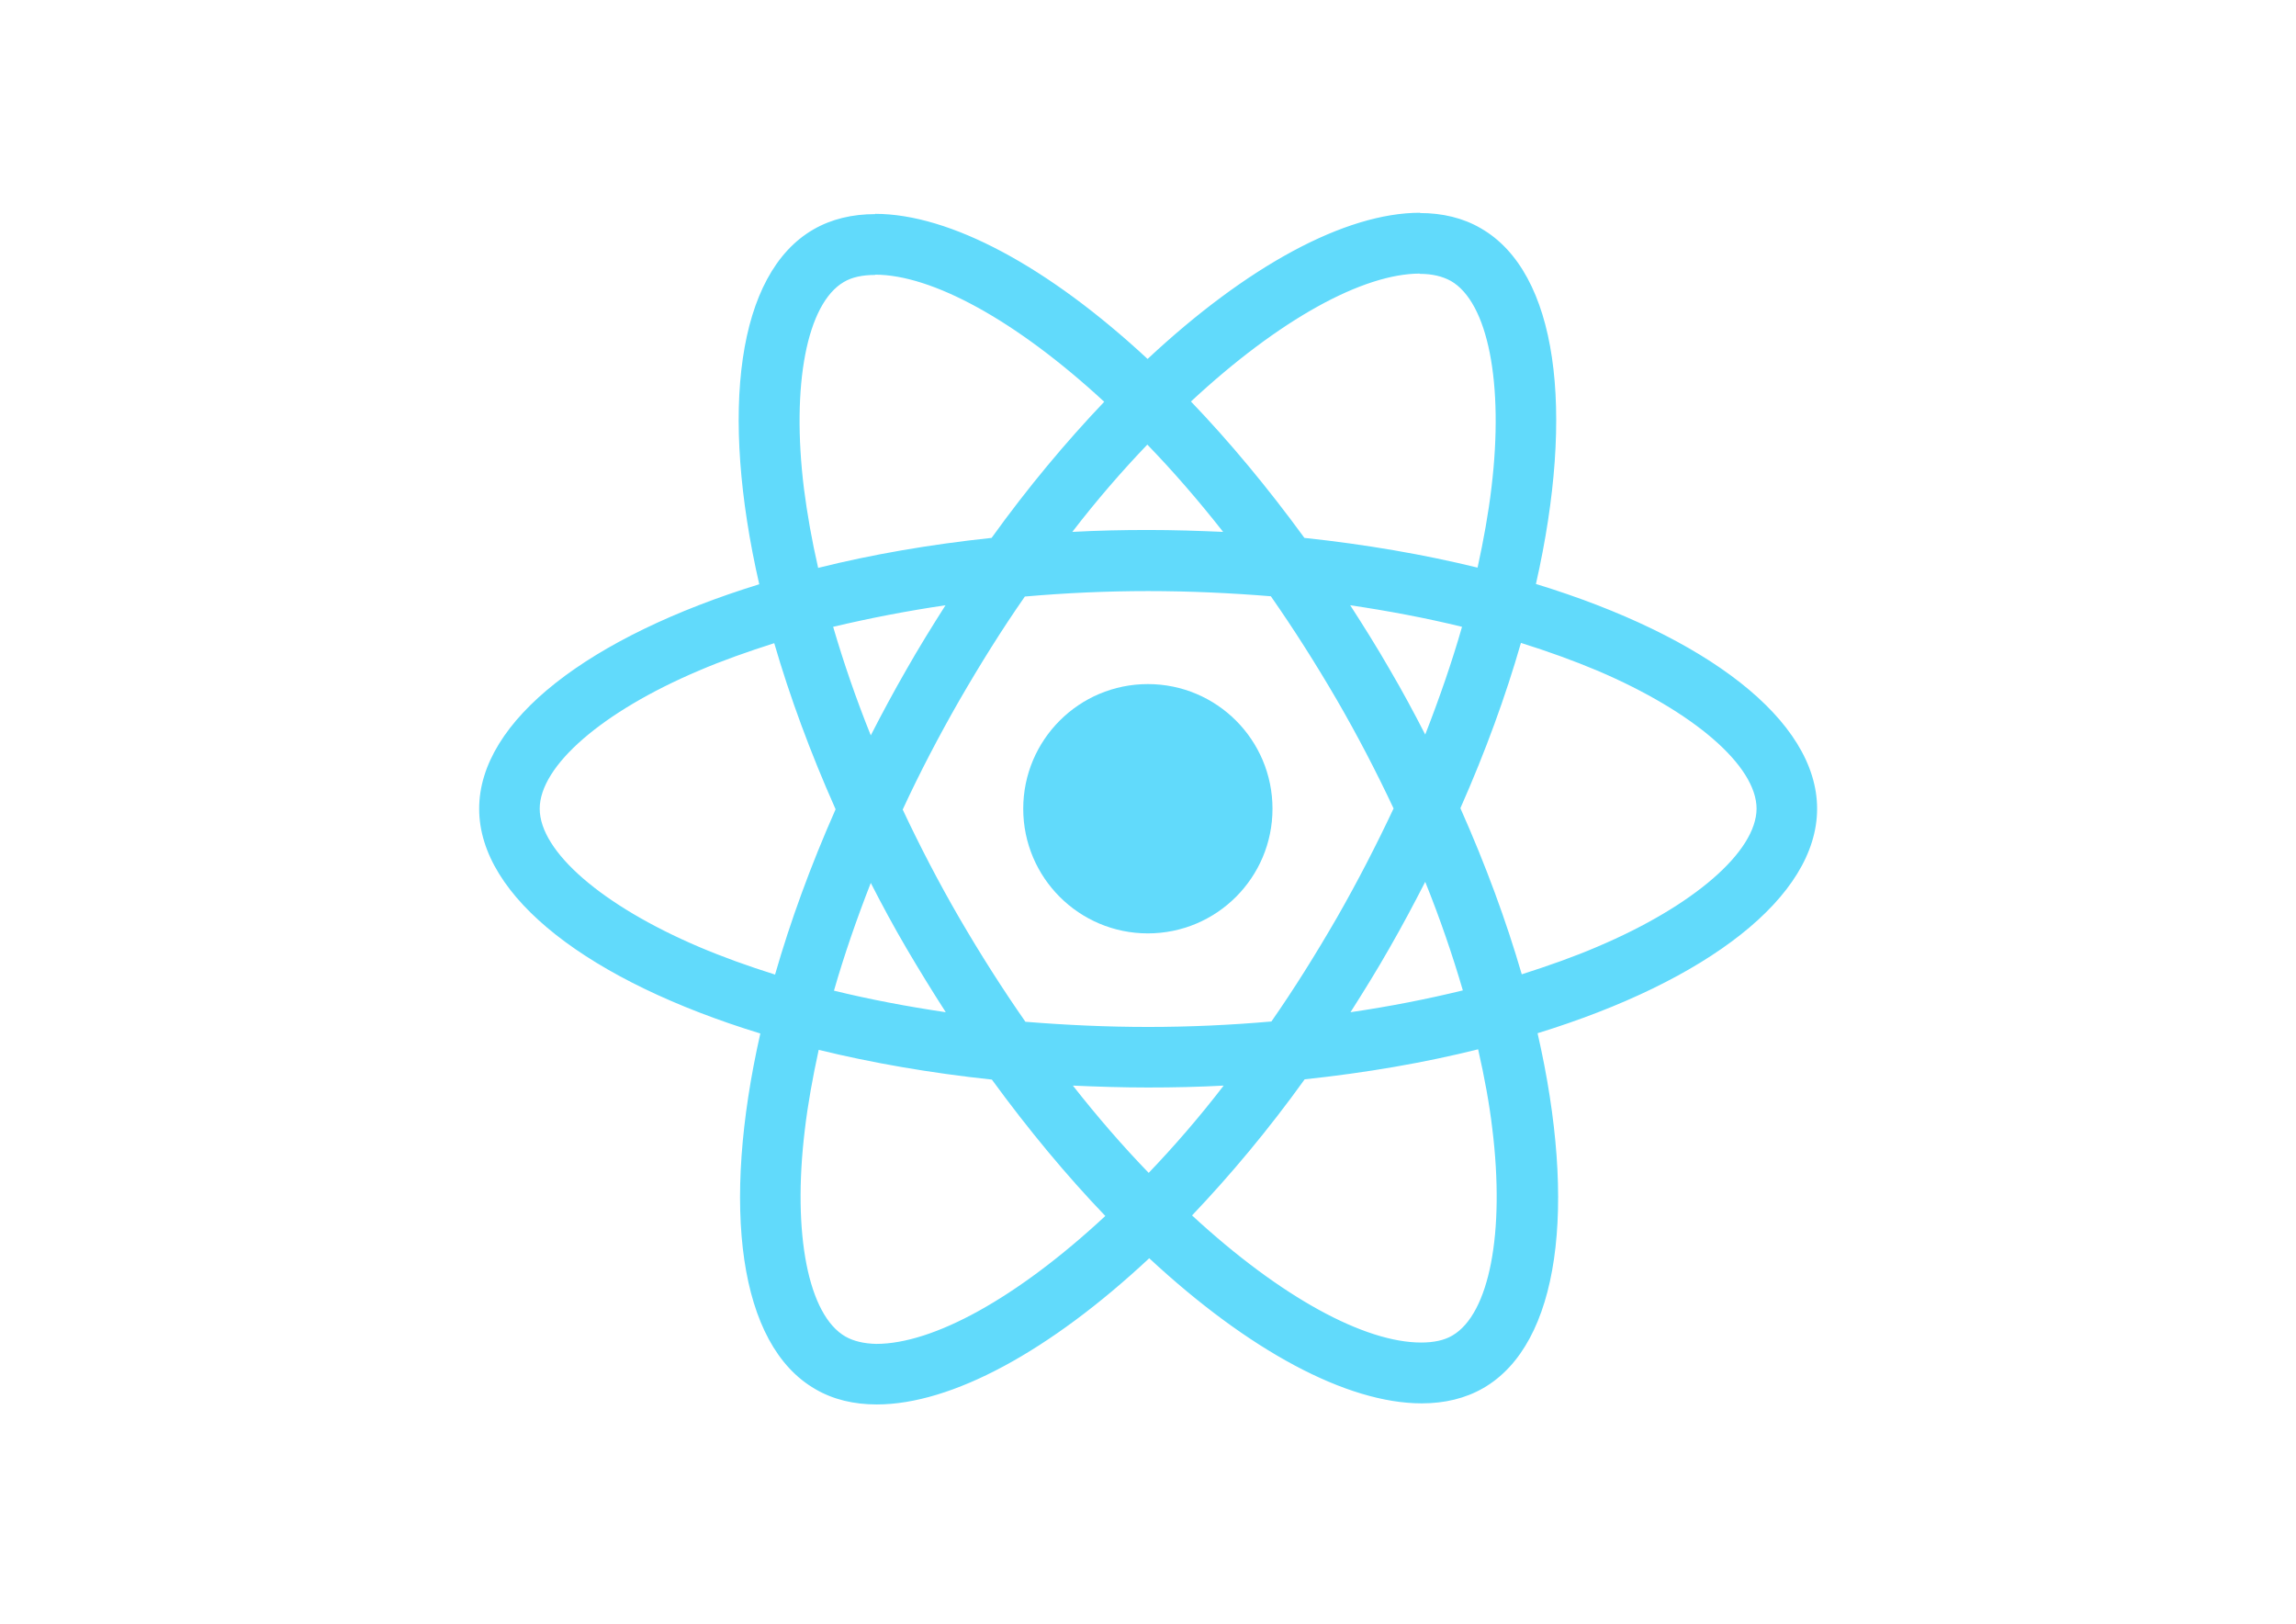
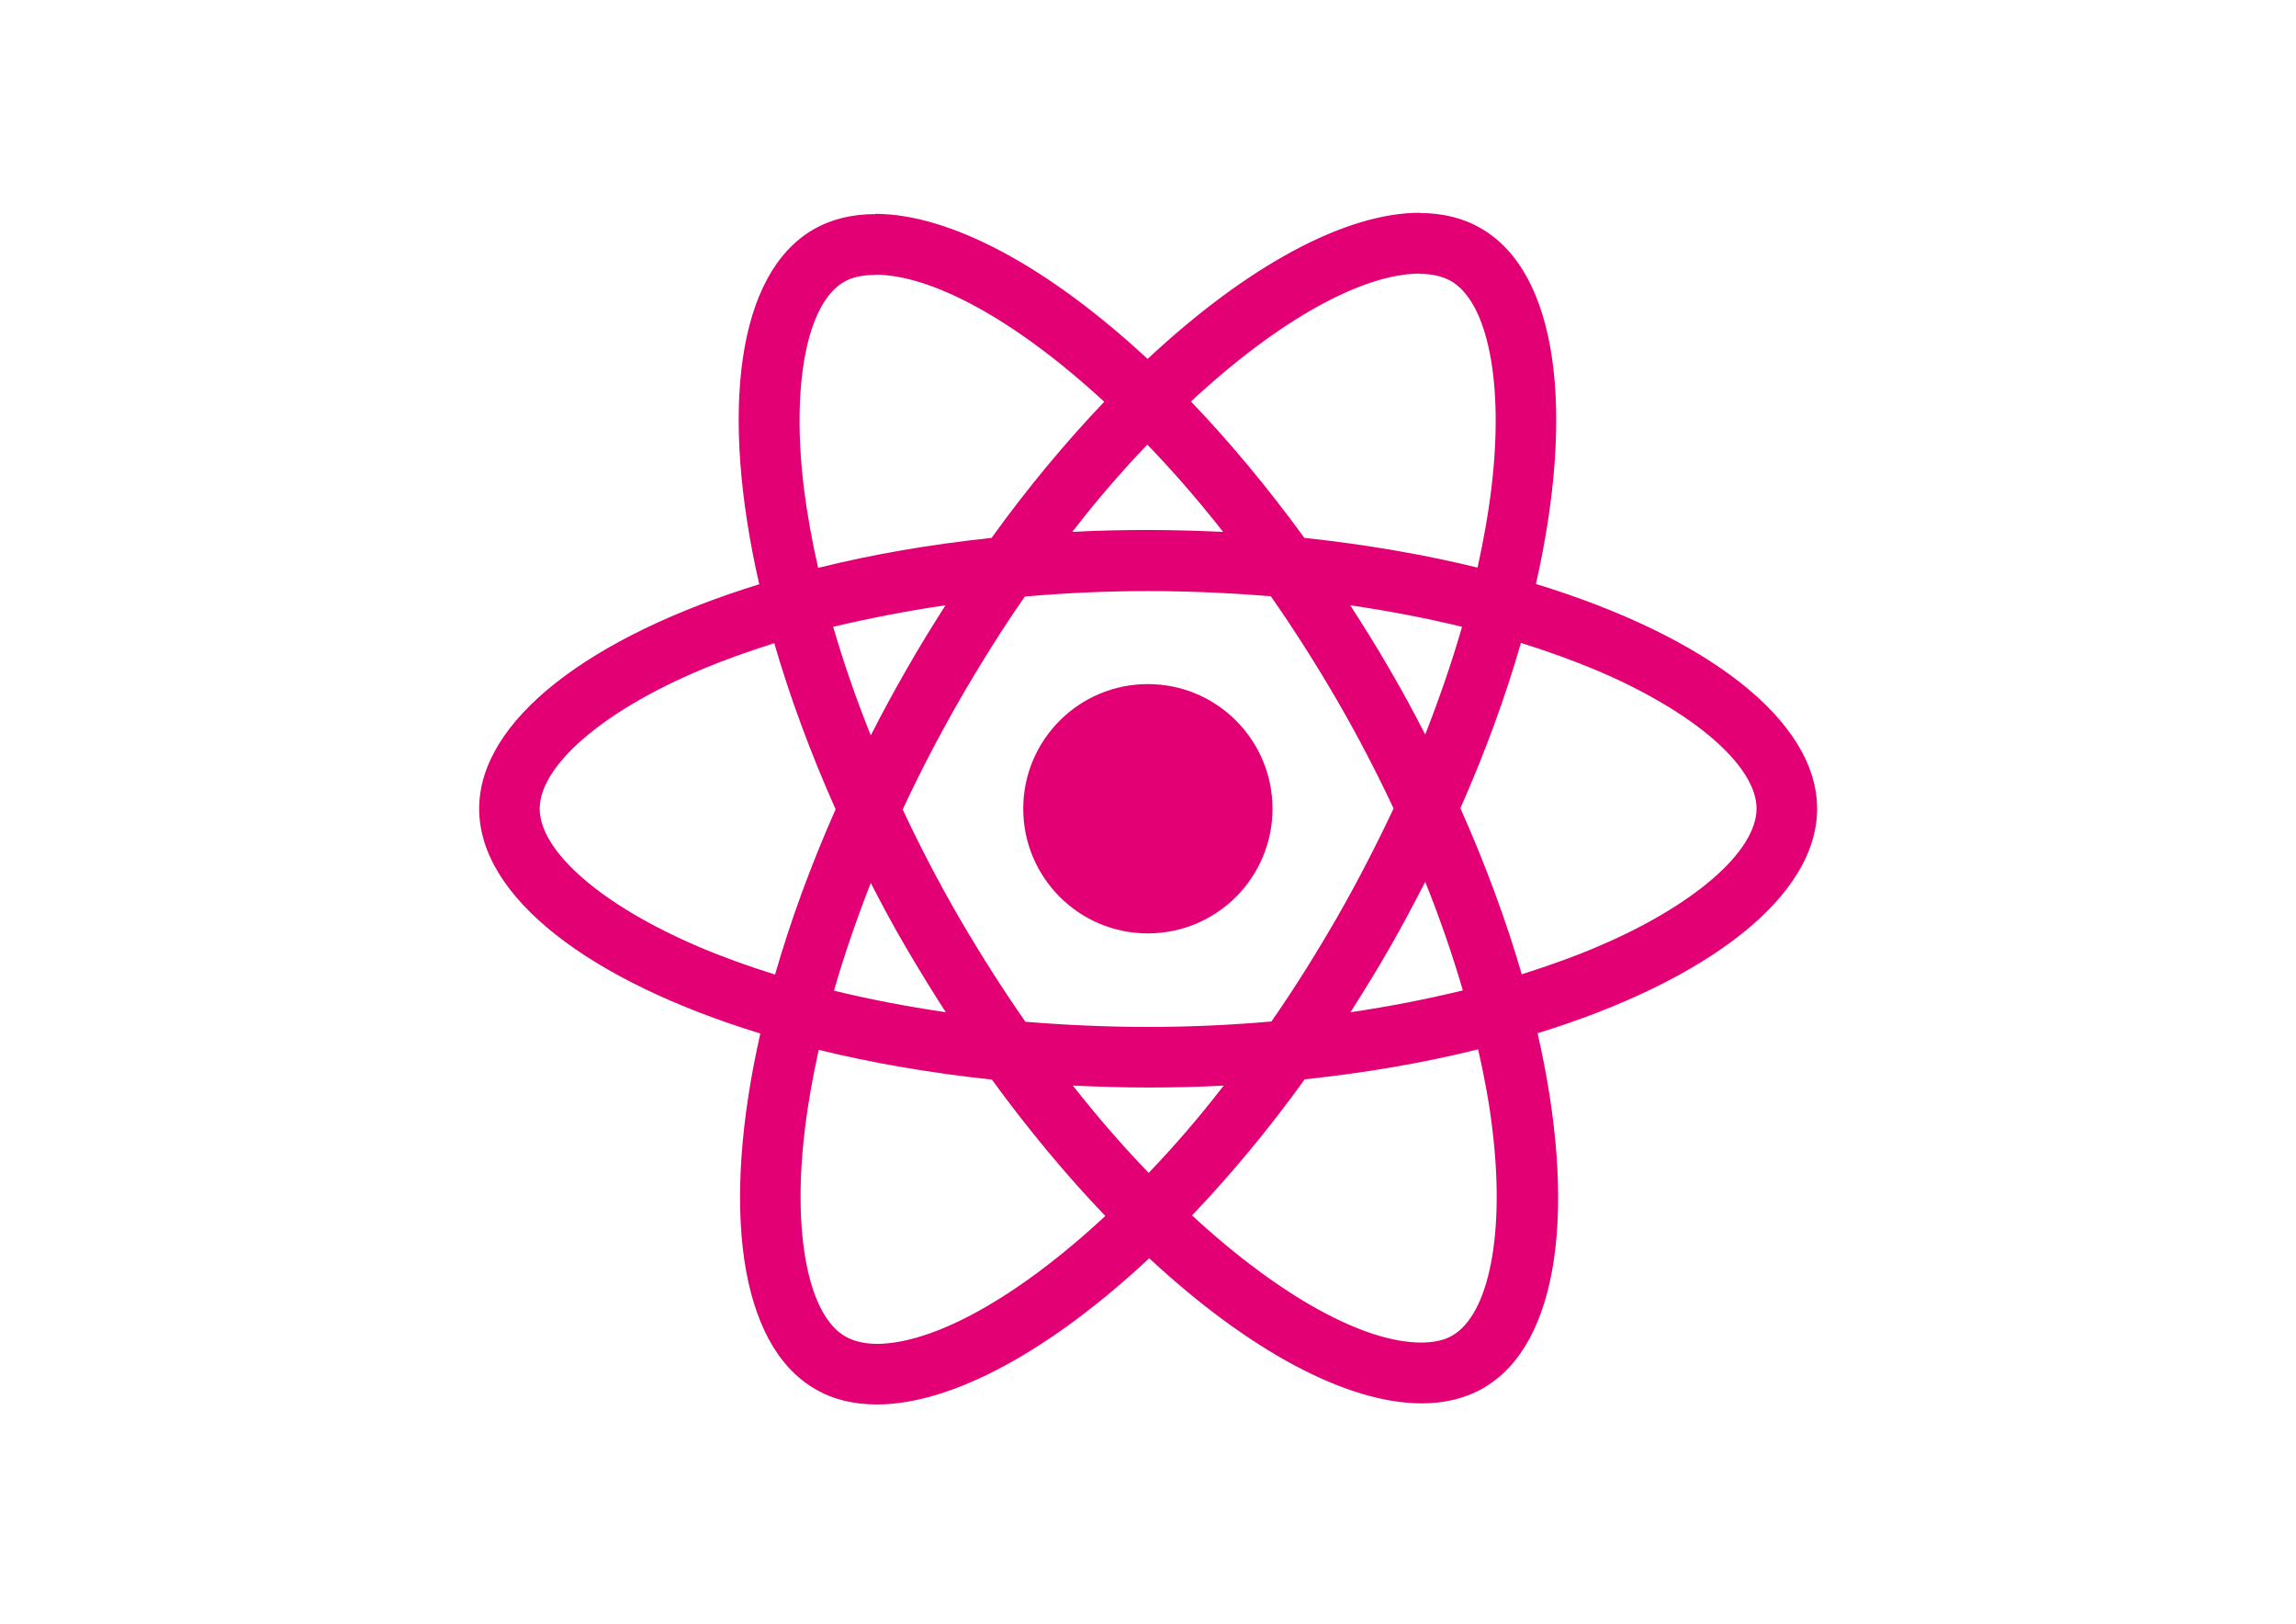
<svg xmlns="http://www.w3.org/2000/svg" viewBox="0 0 841.9 595.3">
-   <g fill="#61DAFB">
+   <g fill="#e20074">
    <path d="M666.3 296.5c0-32.5-40.7-63.3-103.1-82.4 14.4-63.6 8-114.2-20.2-130.4-6.5-3.8-14.1-5.6-22.4-5.6v22.3c4.6 0 8.3.9 11.4 2.6 13.6 7.8 19.5 37.5 14.9 75.7-1.1 9.4-2.9 19.3-5.1 29.4-19.6-4.8-41-8.5-63.5-10.9-13.5-18.5-27.5-35.3-41.6-50 32.6-30.3 63.2-46.9 84-46.9V78c-27.5 0-63.5 19.6-99.9 53.6-36.4-33.8-72.4-53.2-99.9-53.2v22.3c20.7 0 51.4 16.5 84 46.6-14 14.7-28 31.4-41.3 49.9-22.6 2.4-44 6.1-63.6 11-2.3-10-4-19.7-5.2-29-4.7-38.2 1.1-67.9 14.6-75.8 3-1.8 6.9-2.6 11.5-2.6V78.5c-8.4 0-16 1.8-22.6 5.6-28.1 16.2-34.4 66.7-19.9 130.1-62.2 19.2-102.7 49.9-102.7 82.3 0 32.5 40.7 63.3 103.1 82.4-14.4 63.6-8 114.2 20.2 130.4 6.5 3.8 14.1 5.6 22.5 5.6 27.5 0 63.5-19.6 99.9-53.6 36.4 33.8 72.4 53.2 99.9 53.2 8.4 0 16-1.8 22.6-5.6 28.1-16.2 34.4-66.7 19.9-130.1 62-19.1 102.5-49.9 102.5-82.3zm-130.2-66.7c-3.7 12.9-8.3 26.2-13.5 39.5-4.1-8-8.4-16-13.1-24-4.6-8-9.5-15.8-14.4-23.4 14.2 2.1 27.9 4.7 41 7.9zm-45.8 106.5c-7.8 13.5-15.8 26.3-24.1 38.2-14.9 1.3-30 2-45.2 2-15.1 0-30.2-.7-45-1.9-8.3-11.9-16.4-24.6-24.2-38-7.6-13.1-14.5-26.4-20.8-39.8 6.2-13.4 13.2-26.8 20.7-39.9 7.8-13.5 15.8-26.3 24.1-38.2 14.9-1.3 30-2 45.2-2 15.1 0 30.2.7 45 1.9 8.3 11.9 16.4 24.6 24.2 38 7.6 13.1 14.5 26.4 20.8 39.8-6.3 13.4-13.2 26.8-20.7 39.9zm32.3-13c5.4 13.4 10 26.8 13.8 39.8-13.1 3.2-26.9 5.9-41.2 8 4.9-7.7 9.8-15.6 14.4-23.7 4.6-8 8.9-16.1 13-24.1zM421.2 430c-9.3-9.6-18.6-20.3-27.8-32 9 .4 18.2.7 27.5.7 9.4 0 18.7-.2 27.8-.7-9 11.7-18.3 22.4-27.5 32zm-74.4-58.9c-14.2-2.1-27.9-4.7-41-7.9 3.7-12.9 8.3-26.2 13.5-39.5 4.1 8 8.4 16 13.1 24 4.7 8 9.5 15.8 14.4 23.4zM420.7 163c9.3 9.6 18.6 20.3 27.8 32-9-.4-18.2-.7-27.5-.7-9.4 0-18.7.2-27.8.7 9-11.7 18.3-22.4 27.5-32zm-74 58.9c-4.9 7.7-9.8 15.6-14.4 23.7-4.6 8-8.9 16-13 24-5.4-13.4-10-26.8-13.8-39.8 13.1-3.1 26.9-5.8 41.2-7.9zm-90.5 125.2c-35.4-15.1-58.3-34.9-58.3-50.6 0-15.7 22.9-35.6 58.3-50.6 8.6-3.7 18-7 27.7-10.1 5.7 19.6 13.2 40 22.5 60.9-9.2 20.8-16.6 41.1-22.2 60.6-9.9-3.1-19.3-6.5-28-10.2zM310 490c-13.6-7.8-19.5-37.5-14.9-75.7 1.1-9.4 2.9-19.3 5.1-29.4 19.6 4.8 41 8.5 63.5 10.9 13.5 18.5 27.5 35.3 41.6 50-32.6 30.3-63.2 46.9-84 46.9-4.5-.1-8.3-1-11.3-2.7zm237.2-76.2c4.7 38.2-1.1 67.9-14.6 75.8-3 1.8-6.9 2.6-11.5 2.6-20.7 0-51.4-16.5-84-46.6 14-14.7 28-31.4 41.3-49.9 22.6-2.4 44-6.1 63.6-11 2.3 10.1 4.1 19.8 5.2 29.1zm38.5-66.7c-8.6 3.7-18 7-27.7 10.1-5.7-19.6-13.2-40-22.5-60.9 9.2-20.8 16.6-41.1 22.2-60.6 9.9 3.1 19.3 6.5 28.1 10.2 35.4 15.1 58.3 34.9 58.3 50.6-.1 15.7-23 35.6-58.4 50.6zM320.8 78.4z" />
    <circle cx="420.9" cy="296.5" r="45.7" />
    <path d="M520.5 78.1z" />
  </g>
</svg>
